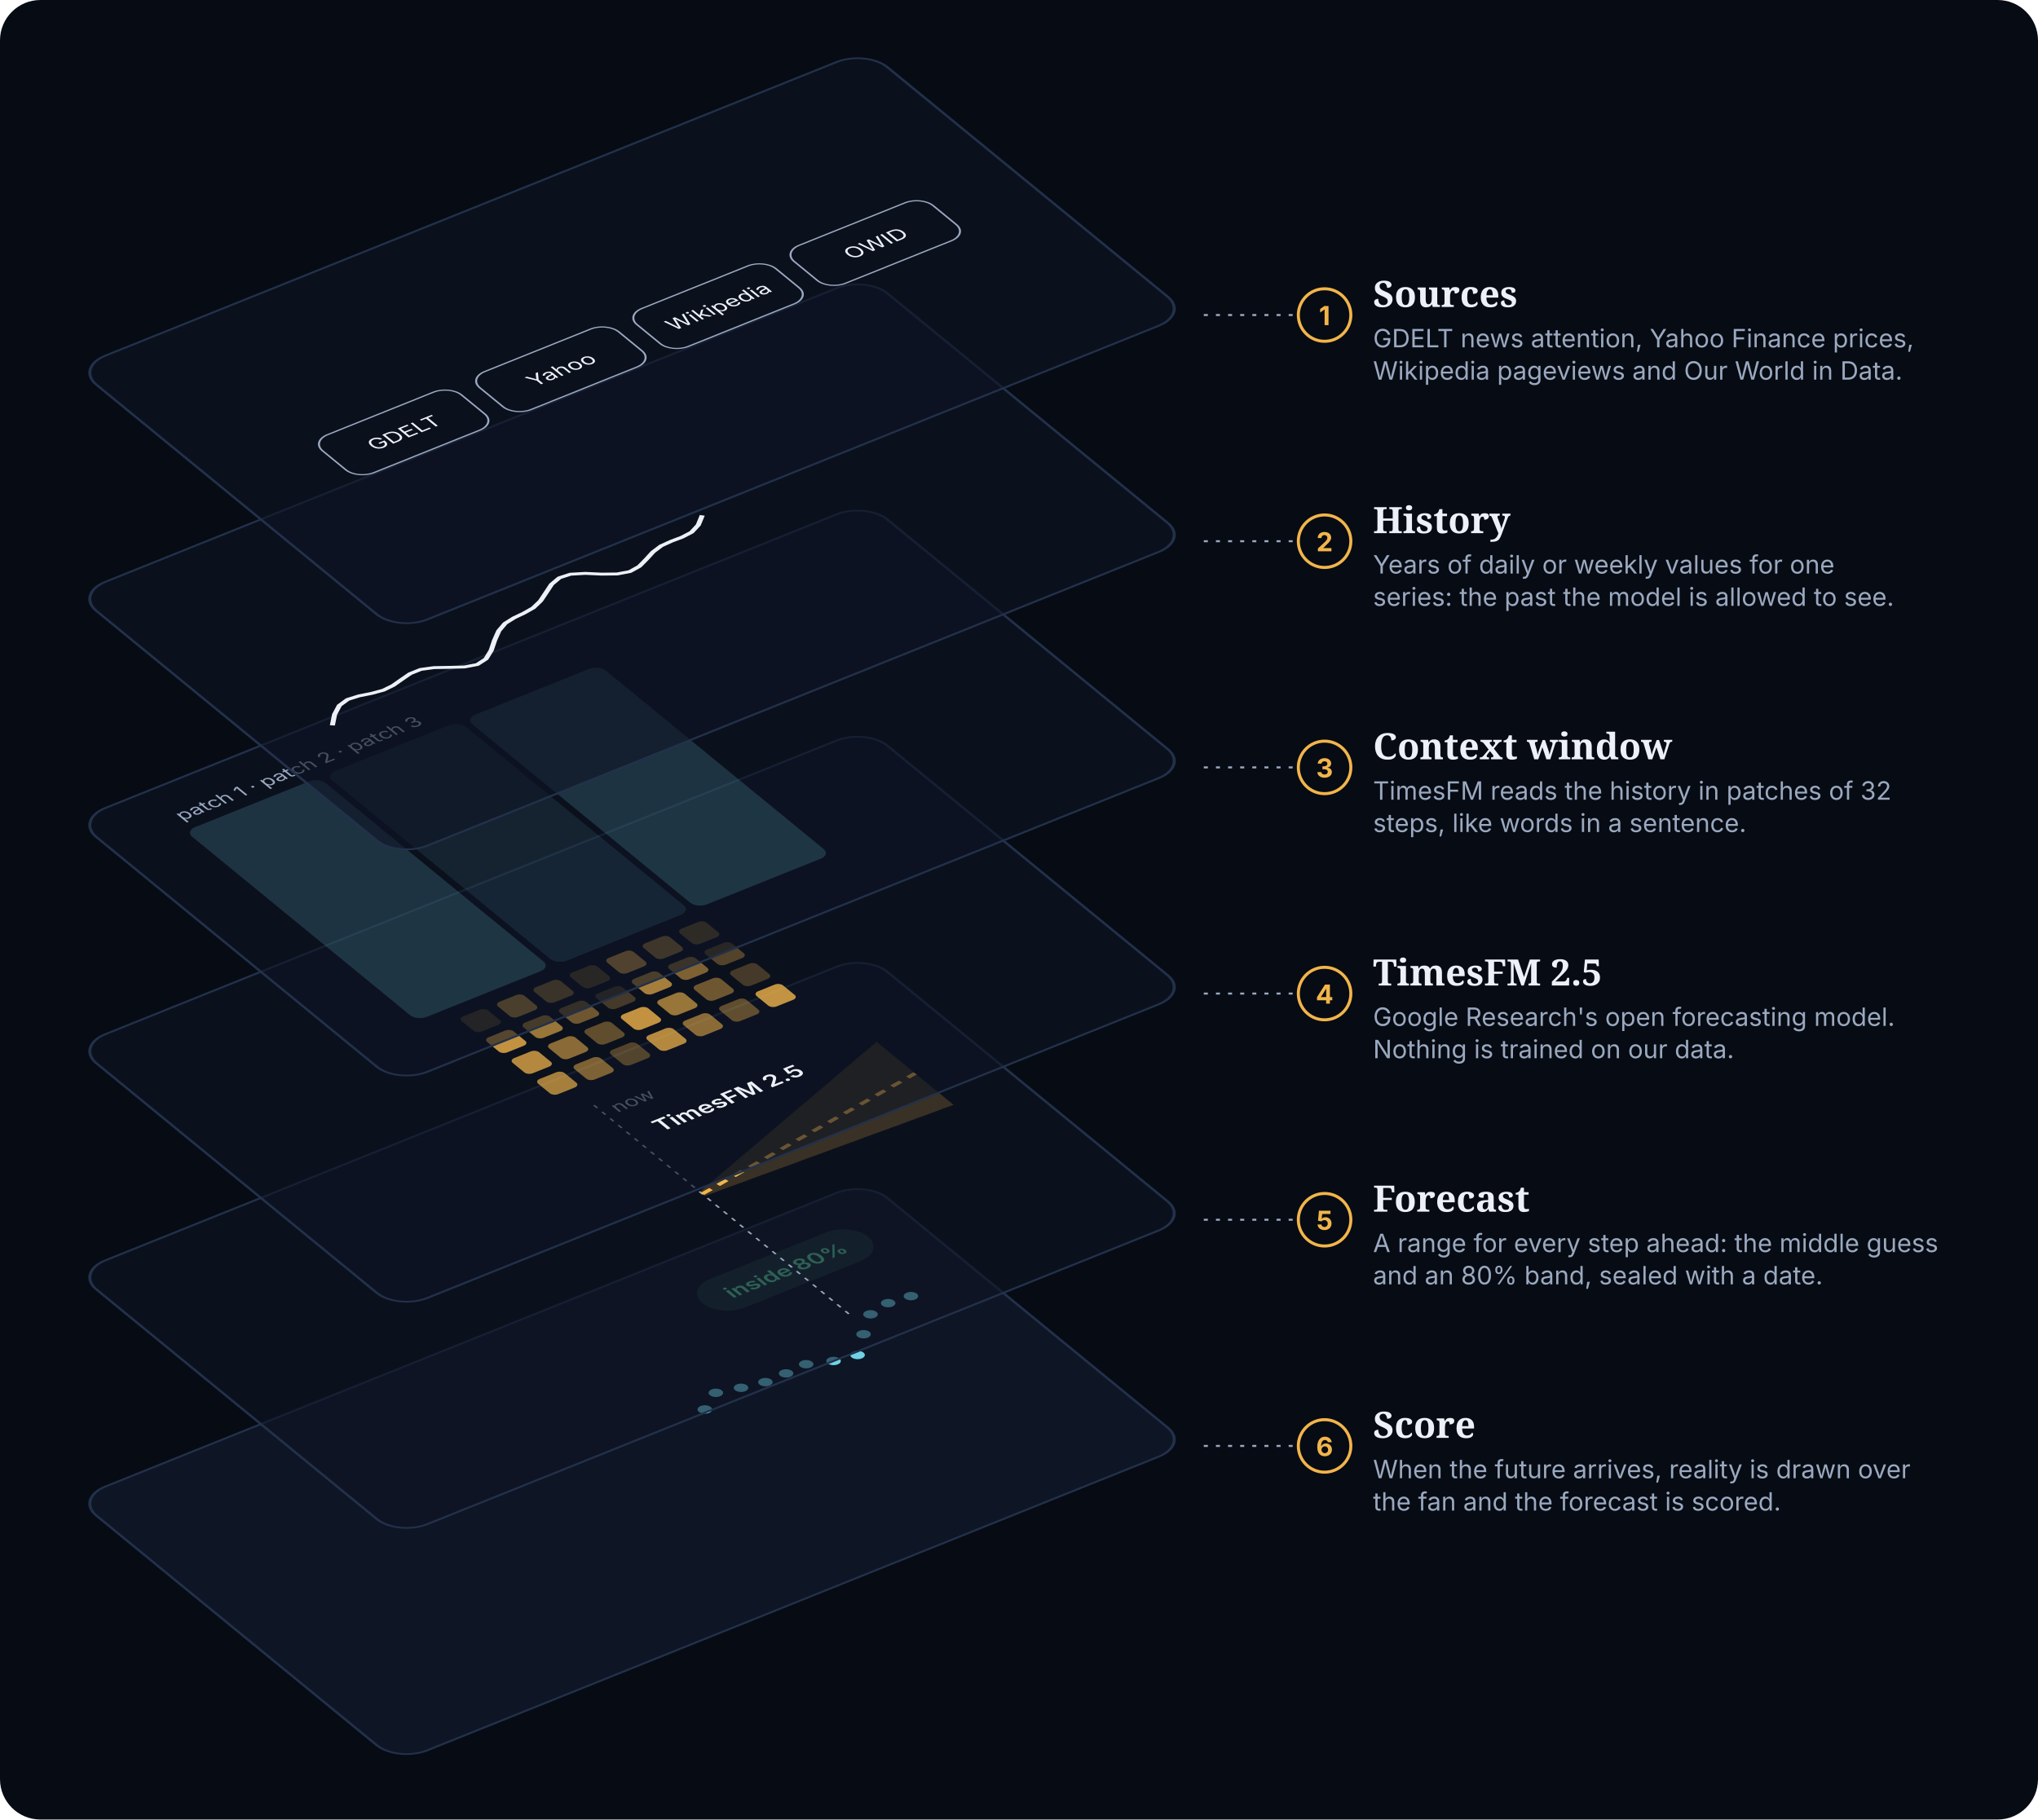
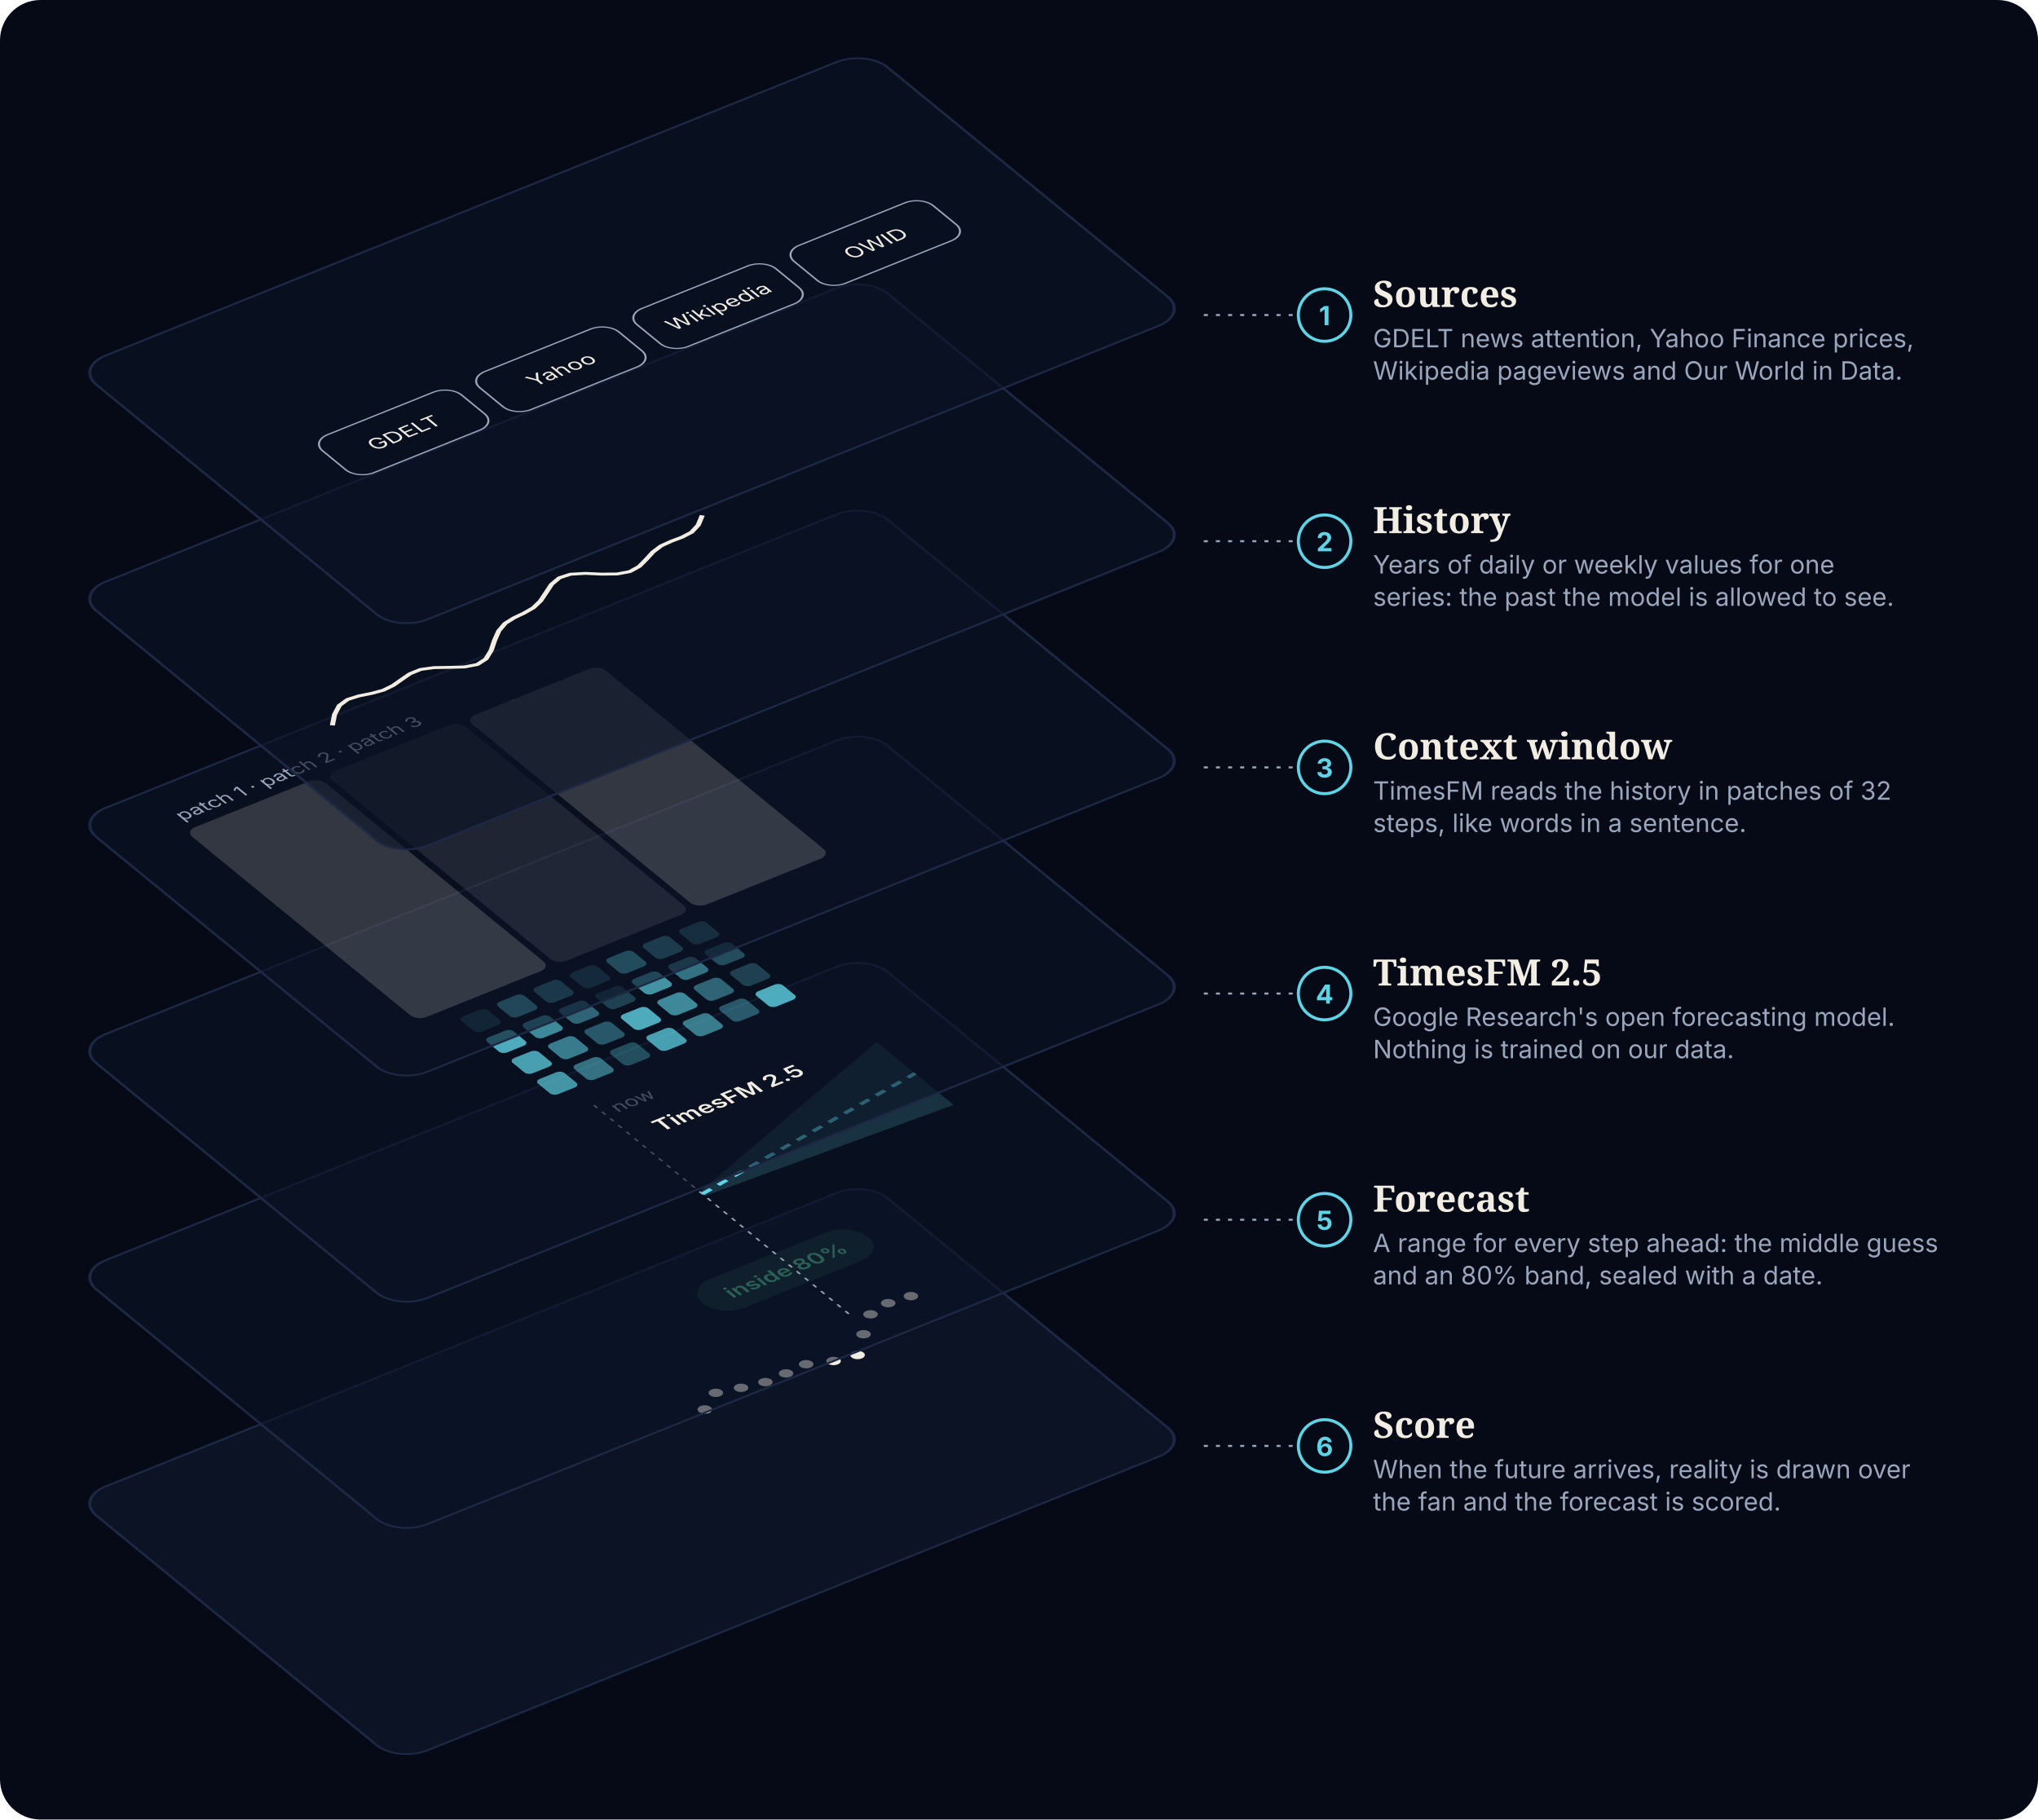
<svg xmlns="http://www.w3.org/2000/svg" viewBox="0 0 1009 901" font-family="Inter, Segoe UI, Helvetica, Arial, sans-serif">
-   <rect width="1009" height="901" rx="20" fill="#070b14" />
+   <rect width="1009" height="901" rx="20" fill="#060a16" />
  <g transform="matrix(0.8192 -0.329 0.5736 0.4698 36 741.9)">
-     <rect x="1" y="1" width="478" height="278" rx="18" fill="#0e1524" fill-opacity="1" stroke="#22314b" stroke-width="1.5" />
-     <circle cx="300.3" cy="116.7" r="3.6" fill="#6fd3e6" />
-     <circle cx="313.0" cy="108.1" r="3.6" fill="#6fd3e6" />
-     <circle cx="325.7" cy="111.7" r="3.6" fill="#6fd3e6" />
-     <circle cx="338.4" cy="114.6" r="3.6" fill="#6fd3e6" />
-     <circle cx="351.1" cy="114.3" r="3.6" fill="#6fd3e6" />
-     <circle cx="363.8" cy="113.5" r="3.6" fill="#6fd3e6" />
-     <circle cx="376.5" cy="119.0" r="3.6" fill="#6fd3e6" />
-     <circle cx="389.2" cy="121.6" r="3.6" fill="#6fd3e6" />
-     <circle cx="401.9" cy="108.6" r="3.6" fill="#6fd3e6" />
-     <circle cx="414.6" cy="96.5" r="3.6" fill="#6fd3e6" />
-     <circle cx="427.3" cy="93.6" r="3.6" fill="#6fd3e6" />
-     <circle cx="440.0" cy="95.1" r="3.6" fill="#6fd3e6" />
+     <rect x="1" y="1" width="478" height="278" rx="18" fill="#0b1325" fill-opacity="1" stroke="#1d2944" stroke-width="1.5" />
+     <circle cx="300.3" cy="116.7" r="3.6" fill="#f2ede3" />
+     <circle cx="313.0" cy="108.1" r="3.6" fill="#f2ede3" />
+     <circle cx="325.7" cy="111.7" r="3.6" fill="#f2ede3" />
+     <circle cx="338.4" cy="114.6" r="3.6" fill="#f2ede3" />
+     <circle cx="351.1" cy="114.3" r="3.6" fill="#f2ede3" />
+     <circle cx="363.8" cy="113.5" r="3.6" fill="#f2ede3" />
+     <circle cx="376.5" cy="119.0" r="3.6" fill="#f2ede3" />
+     <circle cx="389.2" cy="121.6" r="3.6" fill="#f2ede3" />
+     <circle cx="401.9" cy="108.6" r="3.6" fill="#f2ede3" />
+     <circle cx="414.6" cy="96.5" r="3.6" fill="#f2ede3" />
+     <circle cx="427.3" cy="93.6" r="3.6" fill="#f2ede3" />
+     <circle cx="440.0" cy="95.1" r="3.6" fill="#f2ede3" />
    <g transform="translate(352 26)">
      <rect width="100" height="30" rx="15" fill="#5fd3a0" opacity=".16" />
      <text x="50" y="20" text-anchor="middle" font-size="13" font-weight="600" fill="#5fd3a0">inside 80%</text>
    </g>
  </g>
  <g transform="matrix(0.8192 -0.329 0.5736 0.4698 36 629.9)">
-     <rect x="1" y="1" width="478" height="278" rx="18" fill="#0e1524" fill-opacity="0.6" stroke="#22314b" stroke-width="1.5" />
-     <line x1="294.0" y1="30" x2="294.0" y2="250" stroke="#9aa9bf" stroke-dasharray="3 4" />
-     <text x="300.0" y="42" font-size="12" fill="#9aa9bf">now</text>
-     <path d="M294.0,121.4 L300.3,118.9 L306.7,116.5 L313.0,114.1 L319.4,111.7 L325.7,109.2 L332.1,106.8 L338.4,104.4 L344.8,101.9 L351.1,99.5 L357.5,97.1 L363.8,94.6 L370.2,92.2 L376.5,89.8 L382.9,87.4 L389.2,84.9 L395.6,82.5 L401.9,80.1 L408.3,77.6 L414.6,75.2 L421.0,72.8 L427.3,70.3 L433.7,67.9 L440.0,65.5 L440.0,131.9 L433.7,131.6 L427.3,131.4 L421.0,131.1 L414.6,130.8 L408.3,130.6 L401.9,130.3 L395.6,130.0 L389.2,129.7 L382.9,129.5 L376.5,129.2 L370.2,128.9 L363.8,128.7 L357.5,128.4 L351.1,128.1 L344.8,127.9 L338.4,127.6 L332.1,127.3 L325.7,127.0 L319.4,126.8 L313.0,126.5 L306.7,126.2 L300.3,126.0 L294.0,125.7Z" fill="rgba(242,181,74,.2)" />
-     <path d="M294.0,123.5 L300.3,122.5 L306.7,121.4 L313.0,120.3 L319.4,119.2 L325.7,118.1 L332.1,117.1 L338.4,116.0 L344.8,114.9 L351.1,113.8 L357.5,112.7 L363.8,111.7 L370.2,110.6 L376.5,109.5 L382.9,108.4 L389.2,107.3 L395.6,106.3 L401.9,105.2 L408.3,104.1 L414.6,103.0 L421.0,101.9 L427.3,100.9 L433.7,99.8 L440.0,98.7" fill="none" stroke="#f2b54a" stroke-width="2.5" stroke-dasharray="6 5" />
+     <rect x="1" y="1" width="478" height="278" rx="18" fill="#0b1325" fill-opacity="0.6" stroke="#1d2944" stroke-width="1.5" />
+     <line x1="294.0" y1="30" x2="294.0" y2="250" stroke="#9aa6bc" stroke-dasharray="3 4" />
+     <text x="300.0" y="42" font-size="12" fill="#9aa6bc">now</text>
+     <path d="M294.0,121.4 L300.3,118.9 L306.7,116.5 L313.0,114.1 L319.4,111.7 L325.7,109.2 L332.1,106.8 L338.4,104.4 L344.8,101.9 L351.1,99.5 L357.5,97.1 L363.8,94.6 L370.2,92.2 L376.5,89.8 L382.9,87.4 L389.2,84.9 L395.6,82.5 L401.9,80.1 L408.3,77.6 L414.6,75.2 L421.0,72.8 L427.3,70.3 L433.7,67.9 L440.0,65.5 L440.0,131.9 L433.7,131.6 L427.3,131.4 L421.0,131.1 L414.6,130.8 L408.3,130.6 L401.9,130.3 L395.6,130.0 L389.2,129.7 L382.9,129.5 L376.5,129.2 L370.2,128.9 L363.8,128.7 L357.5,128.4 L351.1,128.1 L344.8,127.9 L338.4,127.6 L332.1,127.3 L325.7,127.0 L319.4,126.8 L313.0,126.5 L306.7,126.2 L300.3,126.0 L294.0,125.7Z" fill="rgba(95,212,230,.18)" />
+     <path d="M294.0,123.5 L300.3,122.5 L306.7,121.4 L313.0,120.3 L319.4,119.2 L325.7,118.1 L332.1,117.1 L338.4,116.0 L344.8,114.9 L351.1,113.8 L357.5,112.7 L363.8,111.7 L370.2,110.6 L376.5,109.5 L382.9,108.4 L389.2,107.3 L395.6,106.3 L401.9,105.2 L408.3,104.1 L414.6,103.0 L421.0,101.9 L427.3,100.9 L433.7,99.8 L440.0,98.7" fill="none" stroke="#5fd4e6" stroke-width="2.5" stroke-dasharray="6 5" />
  </g>
  <g transform="matrix(0.8192 -0.329 0.5736 0.4698 36 517.9)">
-     <rect x="1" y="1" width="478" height="278" rx="18" fill="#0e1524" fill-opacity="0.6" stroke="#22314b" stroke-width="1.5" />
-     <rect x="170" y="90" width="16" height="16" rx="3" fill="#f2b54a" opacity="0.25" />
-     <rect x="192" y="90" width="16" height="16" rx="3" fill="#f2b54a" opacity="0.67" />
-     <rect x="214" y="90" width="16" height="16" rx="3" fill="#f2b54a" opacity="0.49" />
-     <rect x="236" y="90" width="16" height="16" rx="3" fill="#f2b54a" opacity="0.31" />
-     <rect x="258" y="90" width="16" height="16" rx="3" fill="#f2b54a" opacity="0.73" />
-     <rect x="280" y="90" width="16" height="16" rx="3" fill="#f2b54a" opacity="0.55" />
-     <rect x="302" y="90" width="16" height="16" rx="3" fill="#f2b54a" opacity="0.37" />
-     <rect x="170" y="112" width="16" height="16" rx="3" fill="#f2b54a" opacity="0.79" />
-     <rect x="192" y="112" width="16" height="16" rx="3" fill="#f2b54a" opacity="0.61" />
-     <rect x="214" y="112" width="16" height="16" rx="3" fill="#f2b54a" opacity="0.43" />
-     <rect x="236" y="112" width="16" height="16" rx="3" fill="#f2b54a" opacity="0.25" />
-     <rect x="258" y="112" width="16" height="16" rx="3" fill="#f2b54a" opacity="0.67" />
-     <rect x="280" y="112" width="16" height="16" rx="3" fill="#f2b54a" opacity="0.49" />
-     <rect x="302" y="112" width="16" height="16" rx="3" fill="#f2b54a" opacity="0.31" />
-     <rect x="170" y="134" width="16" height="16" rx="3" fill="#f2b54a" opacity="0.73" />
-     <rect x="192" y="134" width="16" height="16" rx="3" fill="#f2b54a" opacity="0.55" />
-     <rect x="214" y="134" width="16" height="16" rx="3" fill="#f2b54a" opacity="0.37" />
-     <rect x="236" y="134" width="16" height="16" rx="3" fill="#f2b54a" opacity="0.79" />
-     <rect x="258" y="134" width="16" height="16" rx="3" fill="#f2b54a" opacity="0.61" />
-     <rect x="280" y="134" width="16" height="16" rx="3" fill="#f2b54a" opacity="0.43" />
-     <rect x="302" y="134" width="16" height="16" rx="3" fill="#f2b54a" opacity="0.25" />
-     <rect x="170" y="156" width="16" height="16" rx="3" fill="#f2b54a" opacity="0.67" />
-     <rect x="192" y="156" width="16" height="16" rx="3" fill="#f2b54a" opacity="0.49" />
-     <rect x="214" y="156" width="16" height="16" rx="3" fill="#f2b54a" opacity="0.31" />
-     <rect x="236" y="156" width="16" height="16" rx="3" fill="#f2b54a" opacity="0.73" />
-     <rect x="258" y="156" width="16" height="16" rx="3" fill="#f2b54a" opacity="0.55" />
-     <rect x="280" y="156" width="16" height="16" rx="3" fill="#f2b54a" opacity="0.37" />
-     <rect x="302" y="156" width="16" height="16" rx="3" fill="#f2b54a" opacity="0.79" />
-     <text x="240" y="228" text-anchor="middle" font-size="14" font-weight="600" fill="#edf1f7">TimesFM 2.5</text>
+     <rect x="1" y="1" width="478" height="278" rx="18" fill="#0b1325" fill-opacity="0.6" stroke="#1d2944" stroke-width="1.5" />
+     <rect x="170" y="90" width="16" height="16" rx="3" fill="#5fd4e6" opacity="0.25" />
+     <rect x="192" y="90" width="16" height="16" rx="3" fill="#5fd4e6" opacity="0.67" />
+     <rect x="214" y="90" width="16" height="16" rx="3" fill="#5fd4e6" opacity="0.49" />
+     <rect x="236" y="90" width="16" height="16" rx="3" fill="#5fd4e6" opacity="0.31" />
+     <rect x="258" y="90" width="16" height="16" rx="3" fill="#5fd4e6" opacity="0.73" />
+     <rect x="280" y="90" width="16" height="16" rx="3" fill="#5fd4e6" opacity="0.55" />
+     <rect x="302" y="90" width="16" height="16" rx="3" fill="#5fd4e6" opacity="0.37" />
+     <rect x="170" y="112" width="16" height="16" rx="3" fill="#5fd4e6" opacity="0.79" />
+     <rect x="192" y="112" width="16" height="16" rx="3" fill="#5fd4e6" opacity="0.61" />
+     <rect x="214" y="112" width="16" height="16" rx="3" fill="#5fd4e6" opacity="0.43" />
+     <rect x="236" y="112" width="16" height="16" rx="3" fill="#5fd4e6" opacity="0.25" />
+     <rect x="258" y="112" width="16" height="16" rx="3" fill="#5fd4e6" opacity="0.67" />
+     <rect x="280" y="112" width="16" height="16" rx="3" fill="#5fd4e6" opacity="0.49" />
+     <rect x="302" y="112" width="16" height="16" rx="3" fill="#5fd4e6" opacity="0.31" />
+     <rect x="170" y="134" width="16" height="16" rx="3" fill="#5fd4e6" opacity="0.73" />
+     <rect x="192" y="134" width="16" height="16" rx="3" fill="#5fd4e6" opacity="0.55" />
+     <rect x="214" y="134" width="16" height="16" rx="3" fill="#5fd4e6" opacity="0.37" />
+     <rect x="236" y="134" width="16" height="16" rx="3" fill="#5fd4e6" opacity="0.79" />
+     <rect x="258" y="134" width="16" height="16" rx="3" fill="#5fd4e6" opacity="0.61" />
+     <rect x="280" y="134" width="16" height="16" rx="3" fill="#5fd4e6" opacity="0.43" />
+     <rect x="302" y="134" width="16" height="16" rx="3" fill="#5fd4e6" opacity="0.25" />
+     <rect x="170" y="156" width="16" height="16" rx="3" fill="#5fd4e6" opacity="0.67" />
+     <rect x="192" y="156" width="16" height="16" rx="3" fill="#5fd4e6" opacity="0.49" />
+     <rect x="214" y="156" width="16" height="16" rx="3" fill="#5fd4e6" opacity="0.31" />
+     <rect x="236" y="156" width="16" height="16" rx="3" fill="#5fd4e6" opacity="0.73" />
+     <rect x="258" y="156" width="16" height="16" rx="3" fill="#5fd4e6" opacity="0.55" />
+     <rect x="280" y="156" width="16" height="16" rx="3" fill="#5fd4e6" opacity="0.37" />
+     <rect x="302" y="156" width="16" height="16" rx="3" fill="#5fd4e6" opacity="0.79" />
+     <text x="240" y="228" text-anchor="middle" font-size="14" font-weight="600" fill="#f2ede3">TimesFM 2.5</text>
  </g>
  <g transform="matrix(0.8192 -0.329 0.5736 0.4698 36 405.9)">
-     <rect x="1" y="1" width="478" height="278" rx="18" fill="#0e1524" fill-opacity="0.6" stroke="#22314b" stroke-width="1.5" />
-     <rect x="40.0" y="40" width="80.7" height="200" rx="6" fill="#6fd3e6" opacity="0.18" />
-     <rect x="124.7" y="40" width="80.7" height="200" rx="6" fill="#6fd3e6" opacity="0.1" />
-     <rect x="209.3" y="40" width="80.7" height="200" rx="6" fill="#6fd3e6" opacity="0.18" />
-     <text x="44" y="32" font-size="12" fill="#9aa9bf">patch 1 · patch 2 · patch 3</text>
+     <rect x="1" y="1" width="478" height="278" rx="18" fill="#0b1325" fill-opacity="0.6" stroke="#1d2944" stroke-width="1.5" />
+     <rect x="40.0" y="40" width="80.7" height="200" rx="6" fill="#f2ede3" opacity="0.18" />
+     <rect x="124.7" y="40" width="80.7" height="200" rx="6" fill="#f2ede3" opacity="0.1" />
+     <rect x="209.3" y="40" width="80.7" height="200" rx="6" fill="#f2ede3" opacity="0.18" />
+     <text x="44" y="32" font-size="12" fill="#9aa6bc">patch 1 · patch 2 · patch 3</text>
  </g>
  <g transform="matrix(0.8192 -0.329 0.5736 0.4698 36 293.9)">
-     <rect x="1" y="1" width="478" height="278" rx="18" fill="#0e1524" fill-opacity="0.6" stroke="#22314b" stroke-width="1.5" />
-     <path d="M40.0,167.0 L46.3,159.9 L52.7,154.9 L59.0,153.0 L65.4,153.7 L71.7,155.5 L78.1,156.6 L84.4,156.0 L90.8,154.2 L97.1,152.5 L103.5,152.5 L109.8,155.0 L116.2,159.2 L122.5,163.2 L128.9,165.1 L135.2,163.6 L141.6,159.0 L147.9,152.9 L154.3,147.4 L160.6,143.9 L167.0,142.5 L173.3,142.0 L179.7,140.9 L186.0,138.1 L192.4,133.8 L198.7,129.5 L205.1,127.1 L211.4,127.7 L217.8,131.3 L224.1,136.5 L230.5,140.8 L236.8,142.7 L243.2,141.7 L249.5,138.7 L255.9,135.4 L262.2,133.4 L268.6,133.0 L274.9,133.2 L281.3,132.4 L287.6,129.2 L294.0,123.5" fill="none" stroke="#edf1f7" stroke-width="2.5" stroke-linejoin="round" />
+     <rect x="1" y="1" width="478" height="278" rx="18" fill="#0b1325" fill-opacity="0.6" stroke="#1d2944" stroke-width="1.5" />
+     <path d="M40.0,167.0 L46.3,159.9 L52.7,154.9 L59.0,153.0 L65.4,153.7 L71.7,155.5 L78.1,156.6 L84.4,156.0 L90.8,154.2 L97.1,152.5 L103.5,152.5 L109.8,155.0 L116.2,159.2 L122.5,163.2 L128.9,165.1 L135.2,163.6 L141.6,159.0 L147.9,152.9 L154.3,147.4 L160.6,143.9 L167.0,142.5 L173.3,142.0 L179.7,140.9 L186.0,138.1 L192.4,133.8 L198.7,129.5 L205.1,127.1 L211.4,127.7 L217.8,131.3 L224.1,136.5 L230.5,140.8 L236.8,142.7 L243.2,141.7 L249.5,138.7 L255.9,135.4 L262.2,133.4 L268.6,133.0 L274.9,133.2 L281.3,132.4 L287.6,129.2 L294.0,123.5" fill="none" stroke="#f2ede3" stroke-width="2.5" stroke-linejoin="round" />
  </g>
  <g transform="matrix(0.8192 -0.329 0.5736 0.4698 36 181.9)">
-     <rect x="1" y="1" width="478" height="278" rx="18" fill="#0e1524" fill-opacity="0.6" stroke="#22314b" stroke-width="1.5" />
+     <rect x="1" y="1" width="478" height="278" rx="18" fill="#0b1325" fill-opacity="0.6" stroke="#1d2944" stroke-width="1.5" />
    <g transform="translate(60 120)">
-       <rect width="84" height="40" rx="10" fill="none" stroke="#9aa9bf" />
-       <text x="42" y="25" text-anchor="middle" font-size="13" fill="#edf1f7">GDELT</text>
+       <rect width="84" height="40" rx="10" fill="none" stroke="#9aa6bc" />
+       <text x="42" y="25" text-anchor="middle" font-size="13" fill="#f2ede3">GDELT</text>
    </g>
    <g transform="translate(155 120)">
-       <rect width="84" height="40" rx="10" fill="none" stroke="#9aa9bf" />
-       <text x="42" y="25" text-anchor="middle" font-size="13" fill="#edf1f7">Yahoo</text>
+       <rect width="84" height="40" rx="10" fill="none" stroke="#9aa6bc" />
+       <text x="42" y="25" text-anchor="middle" font-size="13" fill="#f2ede3">Yahoo</text>
    </g>
    <g transform="translate(250 120)">
-       <rect width="84" height="40" rx="10" fill="none" stroke="#9aa9bf" />
-       <text x="42" y="25" text-anchor="middle" font-size="13" fill="#edf1f7">Wikipedia</text>
+       <rect width="84" height="40" rx="10" fill="none" stroke="#9aa6bc" />
+       <text x="42" y="25" text-anchor="middle" font-size="13" fill="#f2ede3">Wikipedia</text>
    </g>
    <g transform="translate(345 120)">
-       <rect width="84" height="40" rx="10" fill="none" stroke="#9aa9bf" />
-       <text x="42" y="25" text-anchor="middle" font-size="13" fill="#edf1f7">OWID</text>
+       <rect width="84" height="40" rx="10" fill="none" stroke="#9aa6bc" />
+       <text x="42" y="25" text-anchor="middle" font-size="13" fill="#f2ede3">OWID</text>
    </g>
  </g>
-   <line x1="596" y1="156" x2="641.794" y2="156" stroke="#9aa9bf" stroke-width="1" stroke-dasharray="2 4" />
-   <circle cx="655.794" cy="156" r="13" fill="#070b14" stroke="#f2b54a" stroke-width="1.5" />
-   <text x="655.794" y="161" text-anchor="middle" font-size="13" font-weight="700" fill="#f2b54a">1</text>
-   <text x="679.794" y="152" font-size="18" font-weight="700" fill="#edf1f7" font-family="Fraunces, Georgia, serif">Sources</text>
-   <text x="679.794" y="172" font-size="12.5" fill="#9aa9bf">GDELT news attention, Yahoo Finance prices,</text>
-   <text x="679.794" y="188" font-size="12.5" fill="#9aa9bf">Wikipedia pageviews and Our World in Data.</text>
-   <line x1="596" y1="268" x2="641.794" y2="268" stroke="#9aa9bf" stroke-width="1" stroke-dasharray="2 4" />
-   <circle cx="655.794" cy="268" r="13" fill="#070b14" stroke="#f2b54a" stroke-width="1.5" />
-   <text x="655.794" y="273" text-anchor="middle" font-size="13" font-weight="700" fill="#f2b54a">2</text>
-   <text x="679.794" y="264" font-size="18" font-weight="700" fill="#edf1f7" font-family="Fraunces, Georgia, serif">History</text>
-   <text x="679.794" y="284" font-size="12.5" fill="#9aa9bf">Years of daily or weekly values for one</text>
-   <text x="679.794" y="300" font-size="12.5" fill="#9aa9bf">series: the past the model is allowed to see.</text>
-   <line x1="596" y1="380" x2="641.794" y2="380" stroke="#9aa9bf" stroke-width="1" stroke-dasharray="2 4" />
-   <circle cx="655.794" cy="380" r="13" fill="#070b14" stroke="#f2b54a" stroke-width="1.5" />
-   <text x="655.794" y="385" text-anchor="middle" font-size="13" font-weight="700" fill="#f2b54a">3</text>
-   <text x="679.794" y="376" font-size="18" font-weight="700" fill="#edf1f7" font-family="Fraunces, Georgia, serif">Context window</text>
-   <text x="679.794" y="396" font-size="12.5" fill="#9aa9bf">TimesFM reads the history in patches of 32</text>
-   <text x="679.794" y="412" font-size="12.5" fill="#9aa9bf">steps, like words in a sentence.</text>
-   <line x1="596" y1="492" x2="641.794" y2="492" stroke="#9aa9bf" stroke-width="1" stroke-dasharray="2 4" />
-   <circle cx="655.794" cy="492" r="13" fill="#070b14" stroke="#f2b54a" stroke-width="1.5" />
-   <text x="655.794" y="497" text-anchor="middle" font-size="13" font-weight="700" fill="#f2b54a">4</text>
-   <text x="679.794" y="488" font-size="18" font-weight="700" fill="#edf1f7" font-family="Fraunces, Georgia, serif">TimesFM 2.5</text>
-   <text x="679.794" y="508" font-size="12.5" fill="#9aa9bf">Google Research's open forecasting model.</text>
-   <text x="679.794" y="524" font-size="12.5" fill="#9aa9bf">Nothing is trained on our data.</text>
-   <line x1="596" y1="604" x2="641.794" y2="604" stroke="#9aa9bf" stroke-width="1" stroke-dasharray="2 4" />
-   <circle cx="655.794" cy="604" r="13" fill="#070b14" stroke="#f2b54a" stroke-width="1.5" />
-   <text x="655.794" y="609" text-anchor="middle" font-size="13" font-weight="700" fill="#f2b54a">5</text>
-   <text x="679.794" y="600" font-size="18" font-weight="700" fill="#edf1f7" font-family="Fraunces, Georgia, serif">Forecast</text>
-   <text x="679.794" y="620" font-size="12.5" fill="#9aa9bf">A range for every step ahead: the middle guess</text>
-   <text x="679.794" y="636" font-size="12.5" fill="#9aa9bf">and an 80% band, sealed with a date.</text>
-   <line x1="596" y1="716" x2="641.794" y2="716" stroke="#9aa9bf" stroke-width="1" stroke-dasharray="2 4" />
-   <circle cx="655.794" cy="716" r="13" fill="#070b14" stroke="#f2b54a" stroke-width="1.5" />
-   <text x="655.794" y="721" text-anchor="middle" font-size="13" font-weight="700" fill="#f2b54a">6</text>
-   <text x="679.794" y="712" font-size="18" font-weight="700" fill="#edf1f7" font-family="Fraunces, Georgia, serif">Score</text>
-   <text x="679.794" y="732" font-size="12.5" fill="#9aa9bf">When the future arrives, reality is drawn over</text>
-   <text x="679.794" y="748" font-size="12.5" fill="#9aa9bf">the fan and the forecast is scored.</text>
+   <line x1="596" y1="156" x2="641.794" y2="156" stroke="#9aa6bc" stroke-width="1" stroke-dasharray="2 4" />
+   <circle cx="655.794" cy="156" r="13" fill="#060a16" stroke="#5fd4e6" stroke-width="1.5" />
+   <text x="655.794" y="161" text-anchor="middle" font-size="13" font-weight="700" fill="#5fd4e6">1</text>
+   <text x="679.794" y="152" font-size="18" font-weight="700" fill="#f2ede3" font-family="Fraunces, Georgia, serif">Sources</text>
+   <text x="679.794" y="172" font-size="12.5" fill="#9aa6bc">GDELT news attention, Yahoo Finance prices,</text>
+   <text x="679.794" y="188" font-size="12.5" fill="#9aa6bc">Wikipedia pageviews and Our World in Data.</text>
+   <line x1="596" y1="268" x2="641.794" y2="268" stroke="#9aa6bc" stroke-width="1" stroke-dasharray="2 4" />
+   <circle cx="655.794" cy="268" r="13" fill="#060a16" stroke="#5fd4e6" stroke-width="1.5" />
+   <text x="655.794" y="273" text-anchor="middle" font-size="13" font-weight="700" fill="#5fd4e6">2</text>
+   <text x="679.794" y="264" font-size="18" font-weight="700" fill="#f2ede3" font-family="Fraunces, Georgia, serif">History</text>
+   <text x="679.794" y="284" font-size="12.5" fill="#9aa6bc">Years of daily or weekly values for one</text>
+   <text x="679.794" y="300" font-size="12.5" fill="#9aa6bc">series: the past the model is allowed to see.</text>
+   <line x1="596" y1="380" x2="641.794" y2="380" stroke="#9aa6bc" stroke-width="1" stroke-dasharray="2 4" />
+   <circle cx="655.794" cy="380" r="13" fill="#060a16" stroke="#5fd4e6" stroke-width="1.5" />
+   <text x="655.794" y="385" text-anchor="middle" font-size="13" font-weight="700" fill="#5fd4e6">3</text>
+   <text x="679.794" y="376" font-size="18" font-weight="700" fill="#f2ede3" font-family="Fraunces, Georgia, serif">Context window</text>
+   <text x="679.794" y="396" font-size="12.5" fill="#9aa6bc">TimesFM reads the history in patches of 32</text>
+   <text x="679.794" y="412" font-size="12.5" fill="#9aa6bc">steps, like words in a sentence.</text>
+   <line x1="596" y1="492" x2="641.794" y2="492" stroke="#9aa6bc" stroke-width="1" stroke-dasharray="2 4" />
+   <circle cx="655.794" cy="492" r="13" fill="#060a16" stroke="#5fd4e6" stroke-width="1.5" />
+   <text x="655.794" y="497" text-anchor="middle" font-size="13" font-weight="700" fill="#5fd4e6">4</text>
+   <text x="679.794" y="488" font-size="18" font-weight="700" fill="#f2ede3" font-family="Fraunces, Georgia, serif">TimesFM 2.5</text>
+   <text x="679.794" y="508" font-size="12.5" fill="#9aa6bc">Google Research's open forecasting model.</text>
+   <text x="679.794" y="524" font-size="12.5" fill="#9aa6bc">Nothing is trained on our data.</text>
+   <line x1="596" y1="604" x2="641.794" y2="604" stroke="#9aa6bc" stroke-width="1" stroke-dasharray="2 4" />
+   <circle cx="655.794" cy="604" r="13" fill="#060a16" stroke="#5fd4e6" stroke-width="1.5" />
+   <text x="655.794" y="609" text-anchor="middle" font-size="13" font-weight="700" fill="#5fd4e6">5</text>
+   <text x="679.794" y="600" font-size="18" font-weight="700" fill="#f2ede3" font-family="Fraunces, Georgia, serif">Forecast</text>
+   <text x="679.794" y="620" font-size="12.5" fill="#9aa6bc">A range for every step ahead: the middle guess</text>
+   <text x="679.794" y="636" font-size="12.5" fill="#9aa6bc">and an 80% band, sealed with a date.</text>
+   <line x1="596" y1="716" x2="641.794" y2="716" stroke="#9aa6bc" stroke-width="1" stroke-dasharray="2 4" />
+   <circle cx="655.794" cy="716" r="13" fill="#060a16" stroke="#5fd4e6" stroke-width="1.5" />
+   <text x="655.794" y="721" text-anchor="middle" font-size="13" font-weight="700" fill="#5fd4e6">6</text>
+   <text x="679.794" y="712" font-size="18" font-weight="700" fill="#f2ede3" font-family="Fraunces, Georgia, serif">Score</text>
+   <text x="679.794" y="732" font-size="12.5" fill="#9aa6bc">When the future arrives, reality is drawn over</text>
+   <text x="679.794" y="748" font-size="12.5" fill="#9aa6bc">the fan and the forecast is scored.</text>
</svg>
